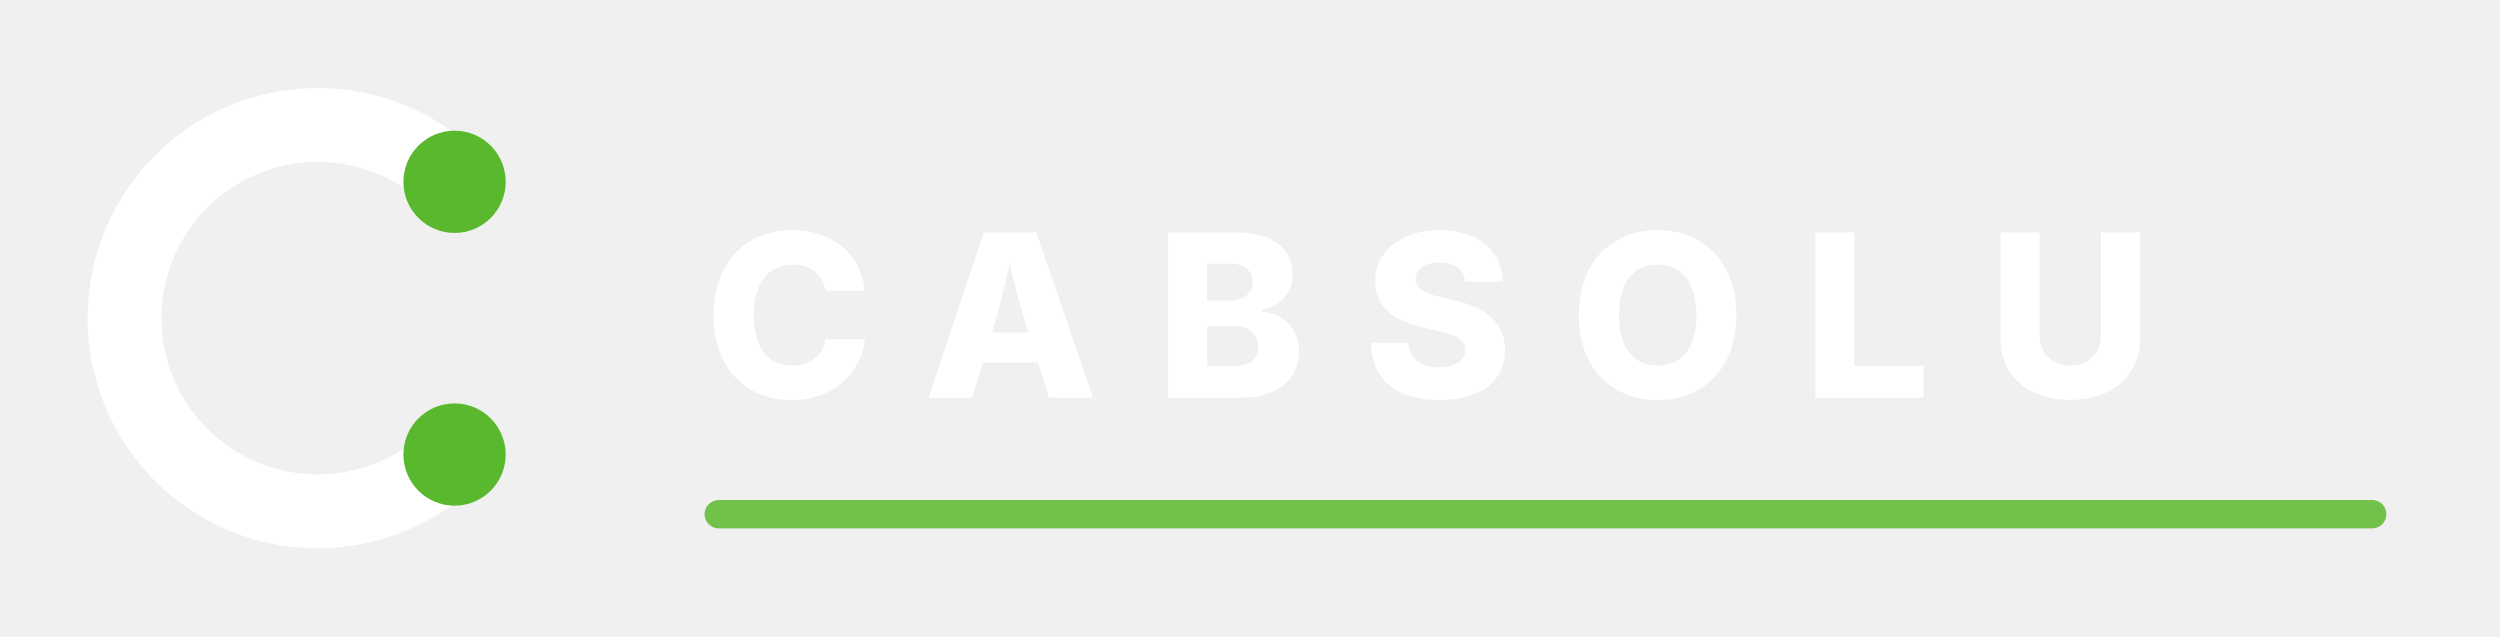
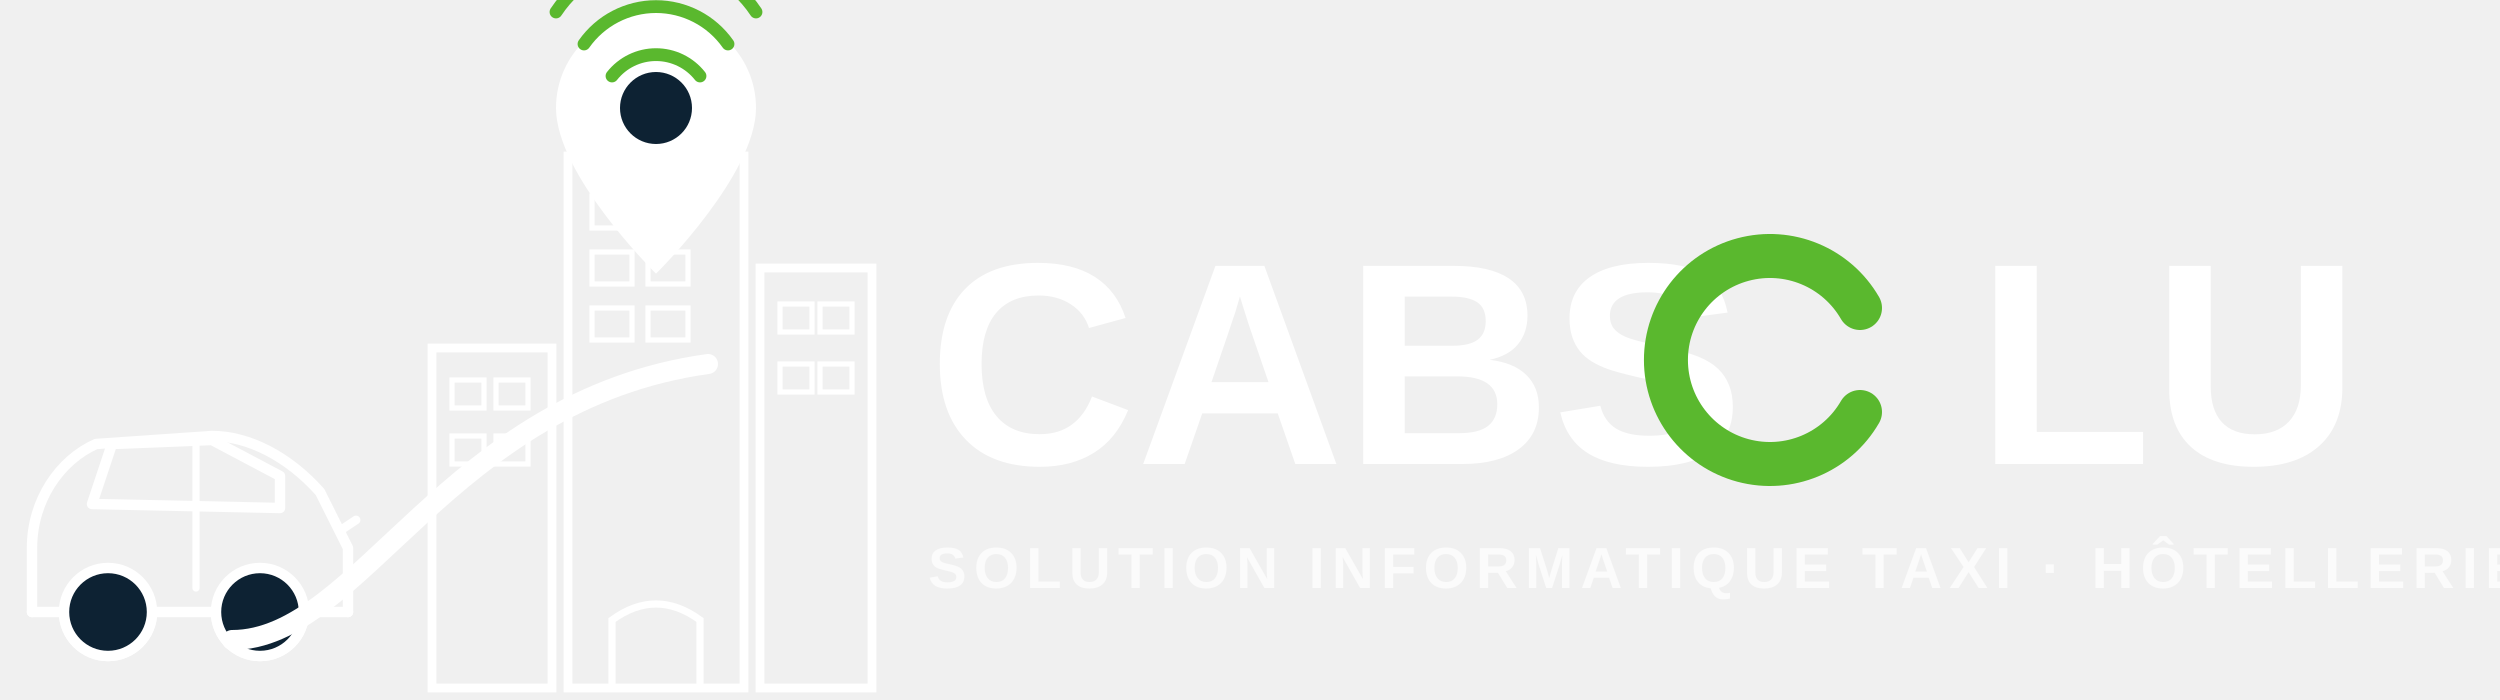
- <svg xmlns="http://www.w3.org/2000/svg" viewBox="0 0 220 56">
-   <path d="M 40 16 A 17 17 0 1 0 40 40" stroke="white" stroke-width="6.5" fill="none" stroke-linecap="round" />
-   <circle cx="40" cy="16" r="4.5" fill="#5ab82e" />
-   <circle cx="40" cy="40" r="4.5" fill="#5ab82e" />
-   <text x="62" y="35" font-family="'Inter','Helvetica Neue',Arial,sans-serif" font-size="20" font-weight="800" fill="white" letter-spacing="5">CABSOLU</text>
-   <rect x="62" y="44" width="148" height="2.5" rx="1.25" fill="#5ab82e" opacity="0.85" />
+ <svg xmlns="http://www.w3.org/2000/svg" viewBox="0 0 625 175">
+   <g stroke="white" stroke-width="2.6" fill="none" stroke-linecap="round" stroke-linejoin="round">
+     <path d="M 8 153 L 8 137 C 8 125 15 115 24 111 L 53 109 C 62 109 72 114 80 123 L 87 137 L 87 153" />
+     <path d="M 8 153 L 16 153 A 11 11 0 0 0 38 153 L 54 153 A 11 11 0 0 0 76 153 L 87 153" />
+     <path d="M 23 126 L 28 111 L 53 110 L 70 119 L 70 127 Z" />
+     <line x1="49" y1="110" x2="49" y2="147" stroke-width="1.8" />
+     <line x1="86" y1="132" x2="89" y2="130" stroke-width="2.2" />
+   </g>
+   <circle cx="27" cy="153" r="11" stroke="white" stroke-width="2.6" fill="#0d2233" />
+   <circle cx="65" cy="153" r="11" stroke="white" stroke-width="2.6" fill="#0d2233" />
+   <path d="M 58 160 C 90 160 112 100 177 91" stroke="white" stroke-width="5" fill="none" stroke-linecap="round" />
+   <rect x="108" y="87" width="30" height="85" stroke="white" stroke-width="2.2" fill="none" />
+   <rect x="113" y="95" width="8" height="7" stroke="white" stroke-width="1.3" fill="none" />
+   <rect x="124" y="95" width="8" height="7" stroke="white" stroke-width="1.3" fill="none" />
+   <rect x="113" y="109" width="8" height="7" stroke="white" stroke-width="1.3" fill="none" />
+   <rect x="124" y="109" width="8" height="7" stroke="white" stroke-width="1.3" fill="none" />
+   <rect x="142" y="39" width="44" height="133" stroke="white" stroke-width="2.2" fill="none" />
+   <rect x="148" y="49" width="10" height="8" stroke="white" stroke-width="1.3" fill="none" />
+   <rect x="162" y="49" width="10" height="8" stroke="white" stroke-width="1.3" fill="none" />
+   <rect x="148" y="63" width="10" height="8" stroke="white" stroke-width="1.3" fill="none" />
+   <rect x="162" y="63" width="10" height="8" stroke="white" stroke-width="1.3" fill="none" />
+   <rect x="148" y="77" width="10" height="8" stroke="white" stroke-width="1.3" fill="none" />
+   <rect x="162" y="77" width="10" height="8" stroke="white" stroke-width="1.3" fill="none" />
+   <path d="M 153 172 L 153 155 Q 164 147 175 155 L 175 172" stroke="white" stroke-width="1.8" fill="none" />
+   <rect x="190" y="67" width="28" height="105" stroke="white" stroke-width="2.2" fill="none" />
+   <rect x="195" y="76" width="8" height="7" stroke="white" stroke-width="1.3" fill="none" />
+   <rect x="205" y="76" width="8" height="7" stroke="white" stroke-width="1.3" fill="none" />
+   <rect x="195" y="91" width="8" height="7" stroke="white" stroke-width="1.3" fill="none" />
+   <rect x="205" y="91" width="8" height="7" stroke="white" stroke-width="1.3" fill="none" />
+   <path d="M 164 4 C 151 4 140 14 140 27 C 140 43 164 67 164 67 C 164 67 188 43 188 27 C 188 14 177 4 164 4 Z" stroke="white" stroke-width="2" fill="white" />
+   <circle cx="164" cy="27" r="9" fill="#0d2233" />
+   <path d="M 153 19 A 14 14 0 0 1 175 19" stroke="#5ab82e" stroke-width="3.2" fill="none" stroke-linecap="round" />
+   <path d="M 146 11 A 22 22 0 0 1 182 11" stroke="#5ab82e" stroke-width="3.2" fill="none" stroke-linecap="round" />
+   <path d="M 139 3  A 30 30 0 0 1 189 3" stroke="#5ab82e" stroke-width="3.2" fill="none" stroke-linecap="round" />
+   <text x="232" y="116" font-family="'Helvetica Neue','Arial Black',Arial,sans-serif" font-size="72" font-weight="900" fill="white">CABS</text>
+   <path d="M 465 77 A 26 26 0 1 0 465 103" stroke="#5ab82e" stroke-width="11" fill="none" stroke-linecap="round" />
+   <text x="494" y="116" font-family="'Helvetica Neue','Arial Black',Arial,sans-serif" font-size="72" font-weight="900" fill="white">LU</text>
+   <text x="232" y="147" font-family="'Helvetica Neue',Arial,sans-serif" font-size="14.5" font-weight="600" fill="rgba(255,255,255,0.70)" letter-spacing="1.8">SOLUTION INFORMATIQUE TAXI · HÔTELLERIE</text>
</svg>
